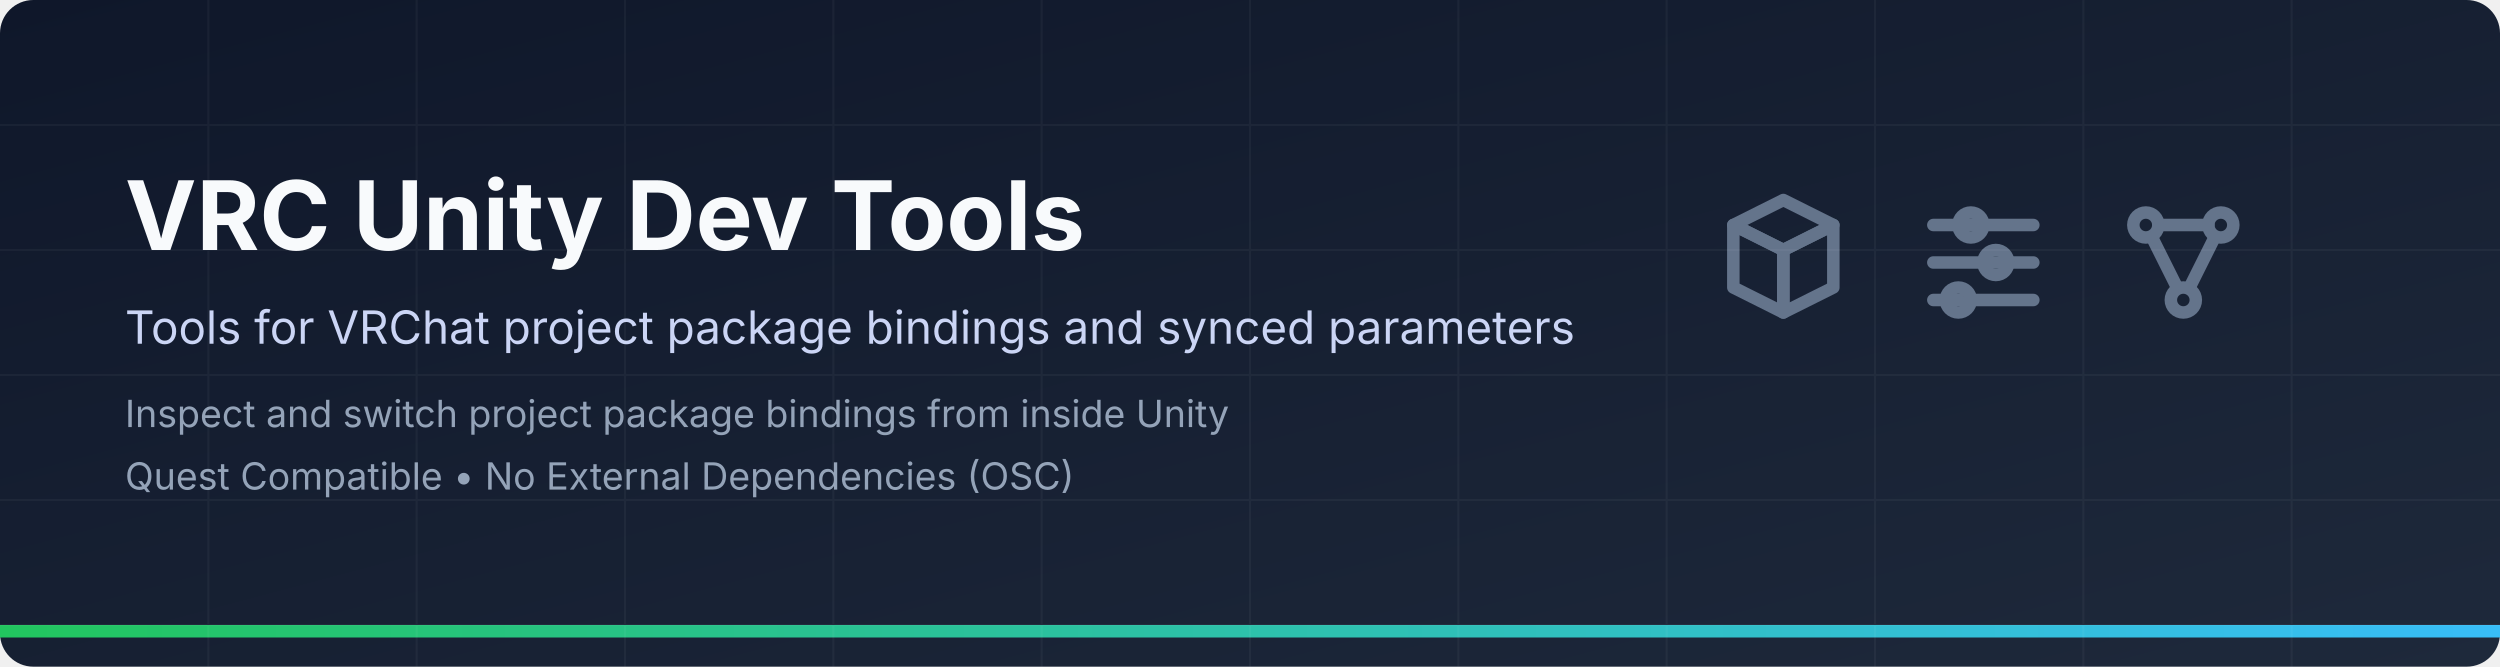
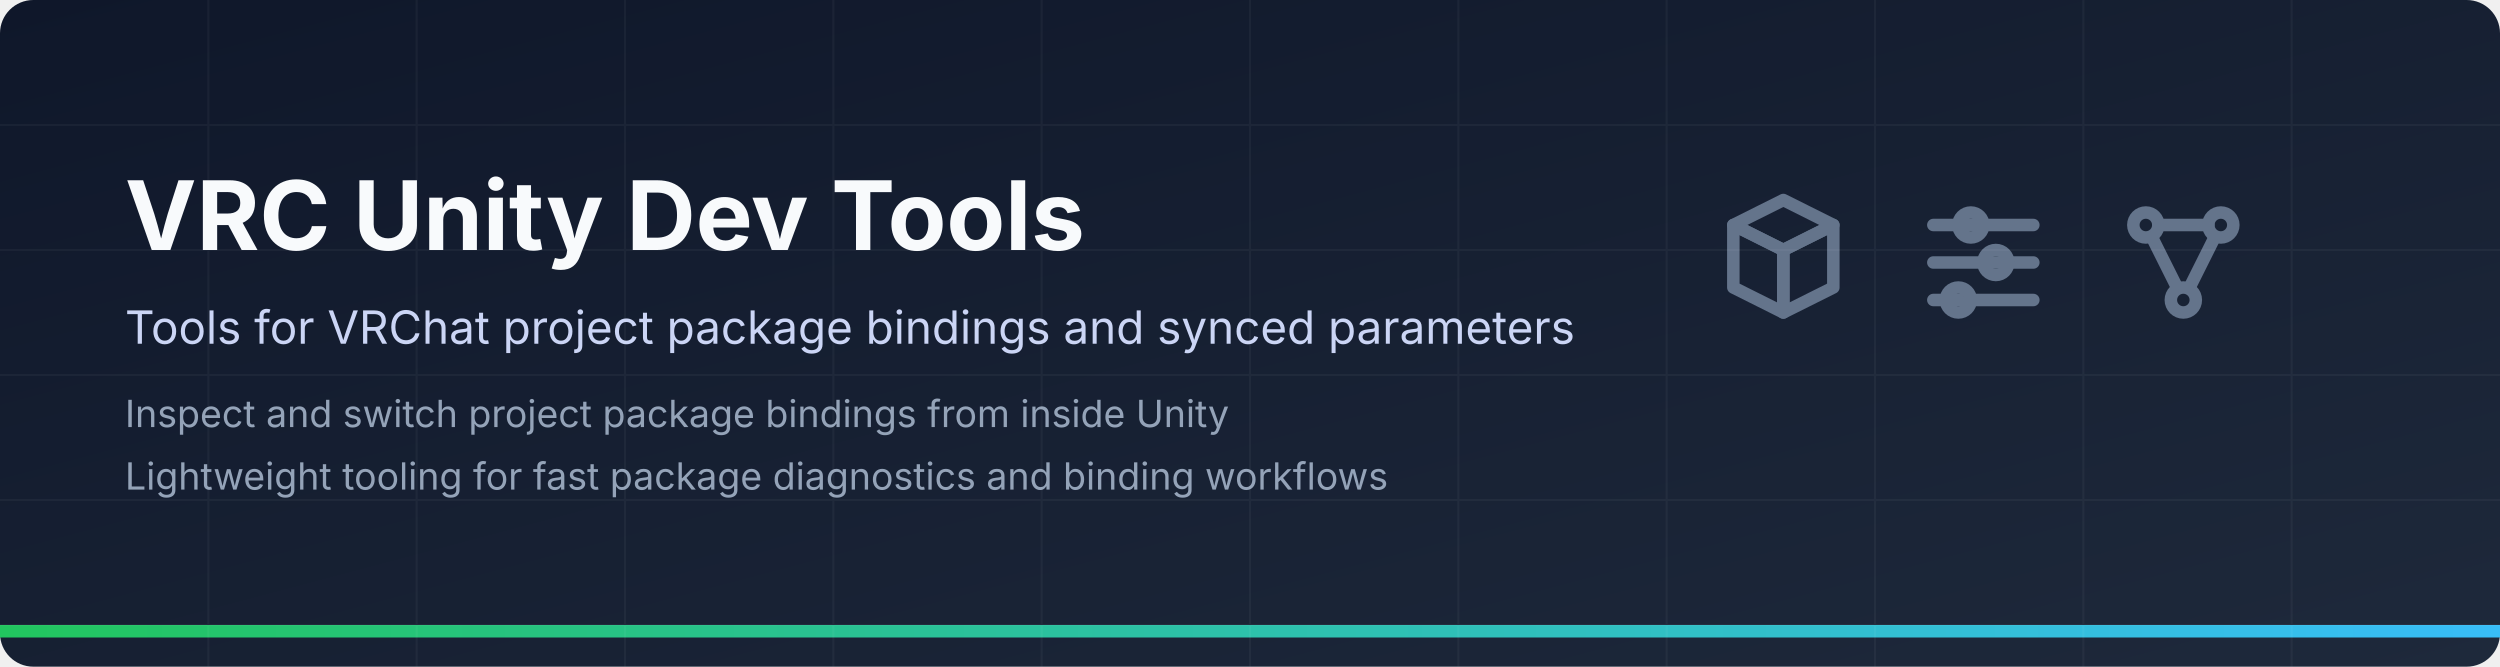
<svg xmlns="http://www.w3.org/2000/svg" width="1200" height="320" viewBox="0 0 1200 320">
  <defs>
    <linearGradient id="bgGradient" x1="0" y1="0" x2="1" y2="1">
      <stop offset="0%" stop-color="#0f172a" />
      <stop offset="100%" stop-color="#1e293b" />
    </linearGradient>
    <linearGradient id="accentGradient" x1="0" y1="0" x2="1" y2="0">
      <stop offset="0%" stop-color="#22c55e" />
      <stop offset="100%" stop-color="#38bdf8" />
    </linearGradient>
  </defs>
  <rect width="1200" height="320" fill="url(#bgGradient)" rx="16" />
  <rect x="0" y="300" width="1200" height="6" fill="url(#accentGradient)" />
  <text x="60" y="120" font-family="Segoe UI, Inter, Arial" font-size="46" font-weight="700" fill="#f8fafc">
    VRC Unity Dev Tools
  </text>
  <text x="60" y="165" font-family="Segoe UI, Inter, Arial" font-size="22" fill="#cbd5f5">
    Tools for VRChat project package bindings and synced parameters
  </text>
  <text x="60" y="205" font-family="Segoe UI, Inter, Arial" font-size="18" fill="#94a3b8">
    Inspect and switch project package bindings from inside Unity
  </text>
  <text x="60" y="235" font-family="Segoe UI, Inter, Arial" font-size="18" fill="#94a3b8">
-     Quest Compatible • No External Dependencies (OSC)
+     Lightweight tooling for fast package diagnostics and binding workflows
  </text>
  <g transform="translate(820,90) scale(3)" stroke="#64748b" stroke-width="2" fill="none" stroke-linecap="round" stroke-linejoin="round">
    <g transform="translate(0,0)">
      <polygon points="12,2 20,6 12,10 4,6" />
      <polygon points="4,6 12,10 12,20 4,16" />
      <polygon points="20,6 12,10 12,20 20,16" />
    </g>
    <g transform="translate(32,0)">
      <line x1="4" y1="6" x2="20" y2="6" />
      <circle cx="10" cy="6" r="2" />
      <line x1="4" y1="12" x2="20" y2="12" />
      <circle cx="14" cy="12" r="2" />
      <line x1="4" y1="18" x2="20" y2="18" />
      <circle cx="8" cy="18" r="2" />
    </g>
    <g transform="translate(64,0)">
      <circle cx="6" cy="6" r="2" />
      <circle cx="18" cy="6" r="2" />
      <circle cx="12" cy="18" r="2" />
      <line x1="8" y1="6" x2="16" y2="6" />
      <line x1="7" y1="8" x2="11" y2="16" />
      <line x1="17" y1="8" x2="13" y2="16" />
    </g>
  </g>
  <g opacity="0.04">
    <path d="M0 60 H1200 M0 120 H1200 M0 180 H1200 M0 240 H1200 M0 300 H1200" stroke="#ffffff" />
    <path d="M100 0 V320 M200 0 V320 M300 0 V320 M400 0 V320 M500 0 V320 M600 0 V320 M700 0 V320 M800 0 V320 M900 0 V320 M1000 0 V320 M1100 0 V320" stroke="#ffffff" />
  </g>
</svg>
